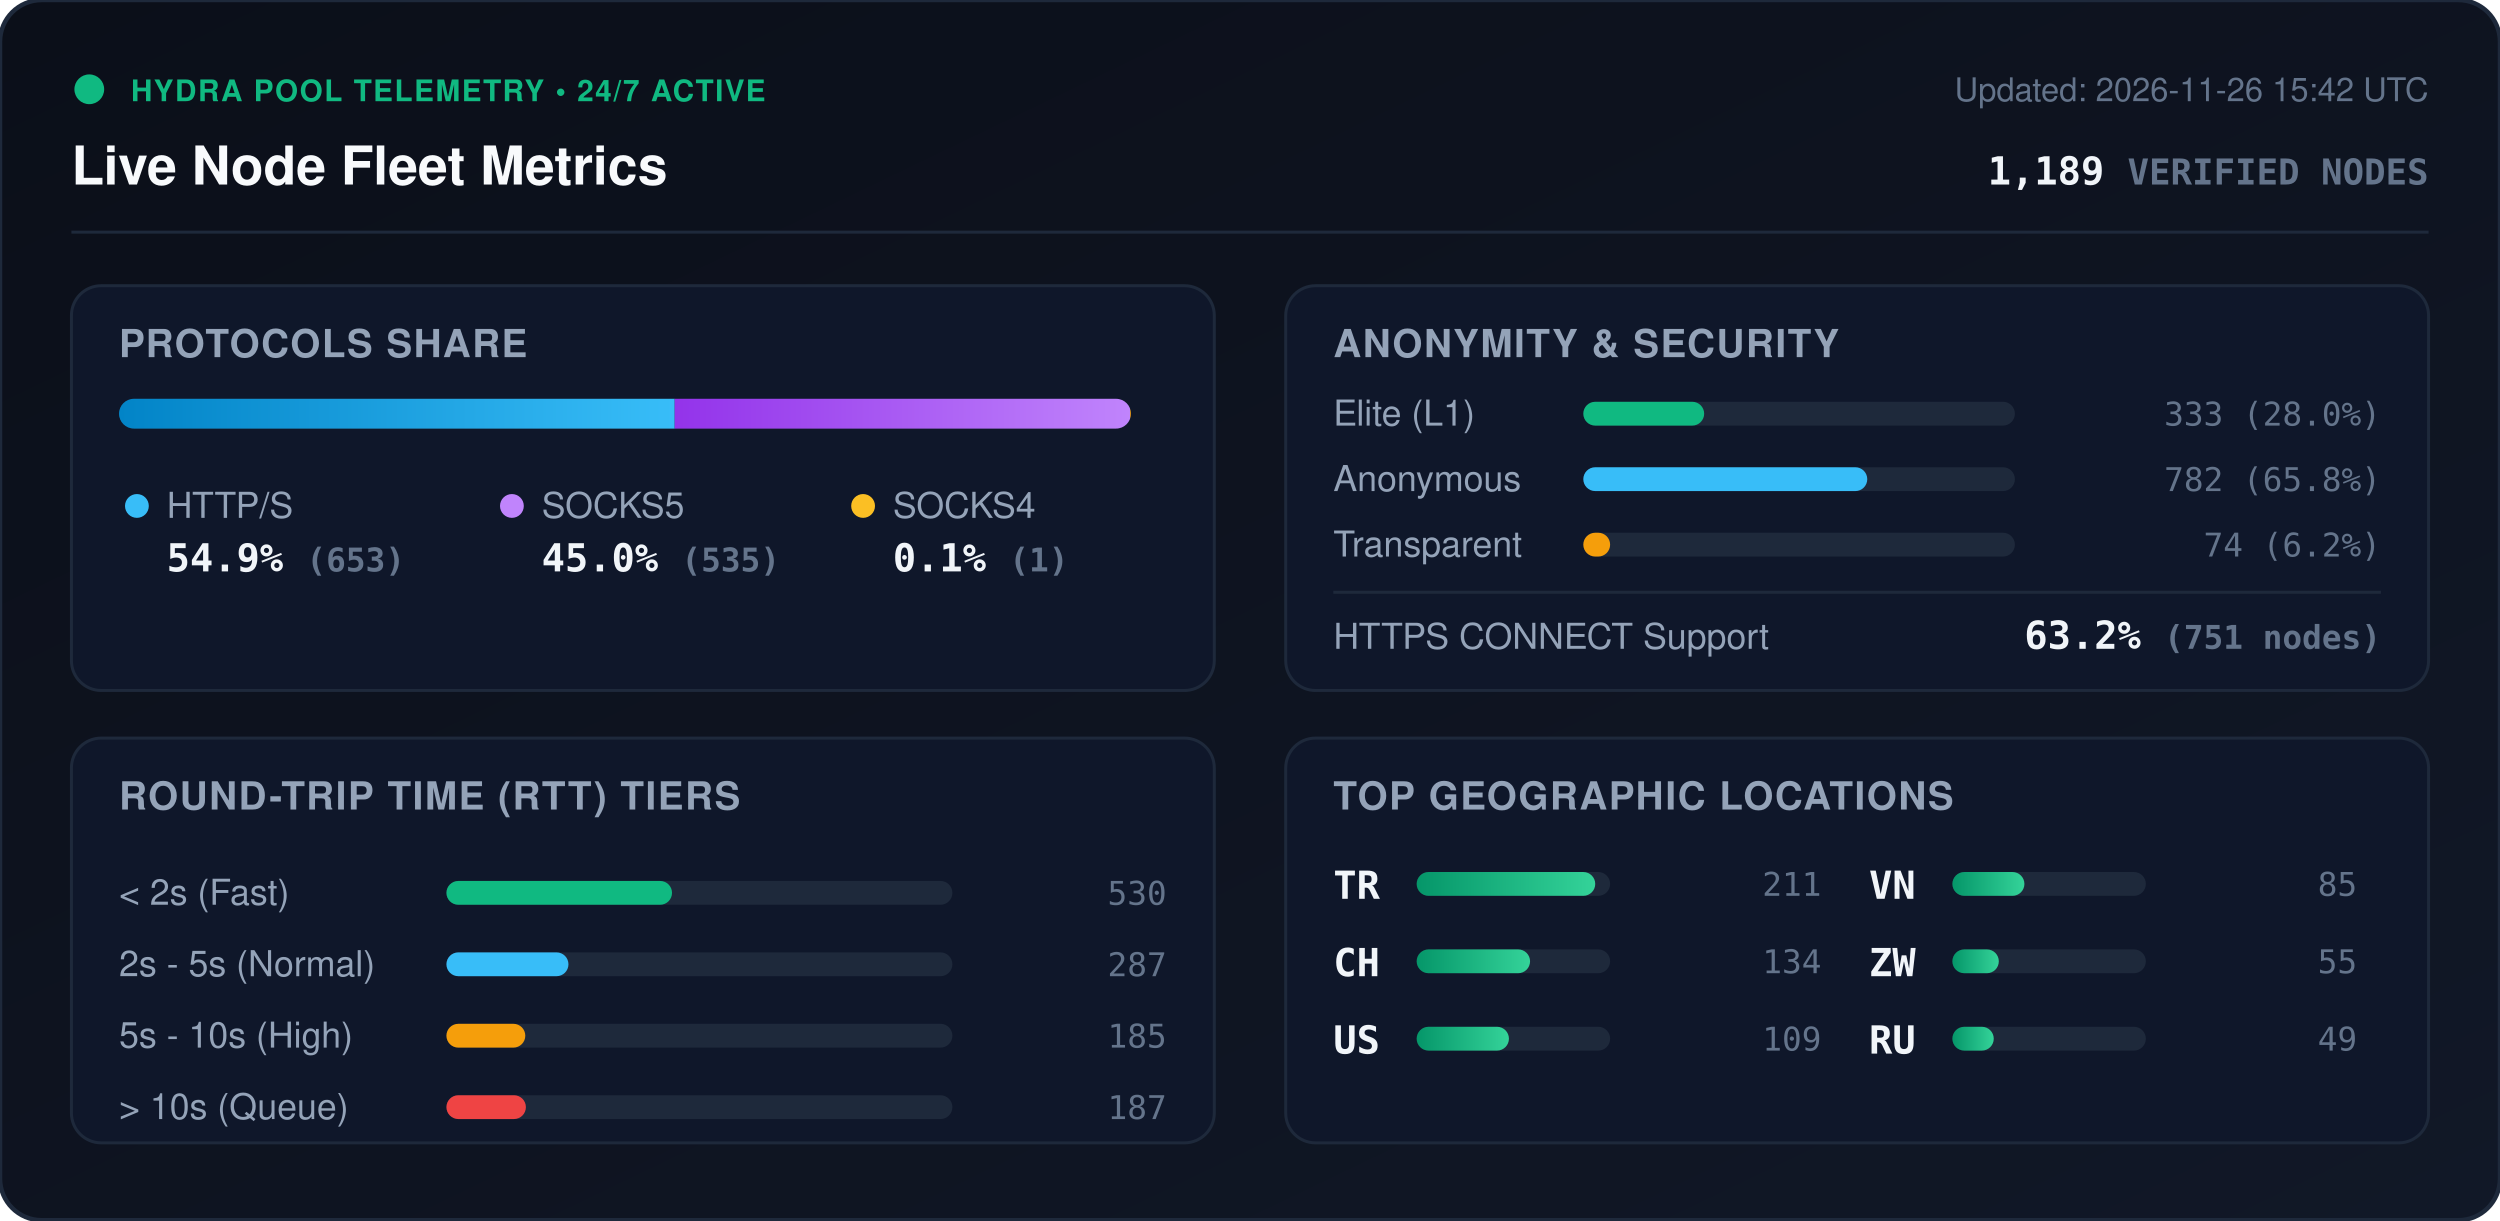
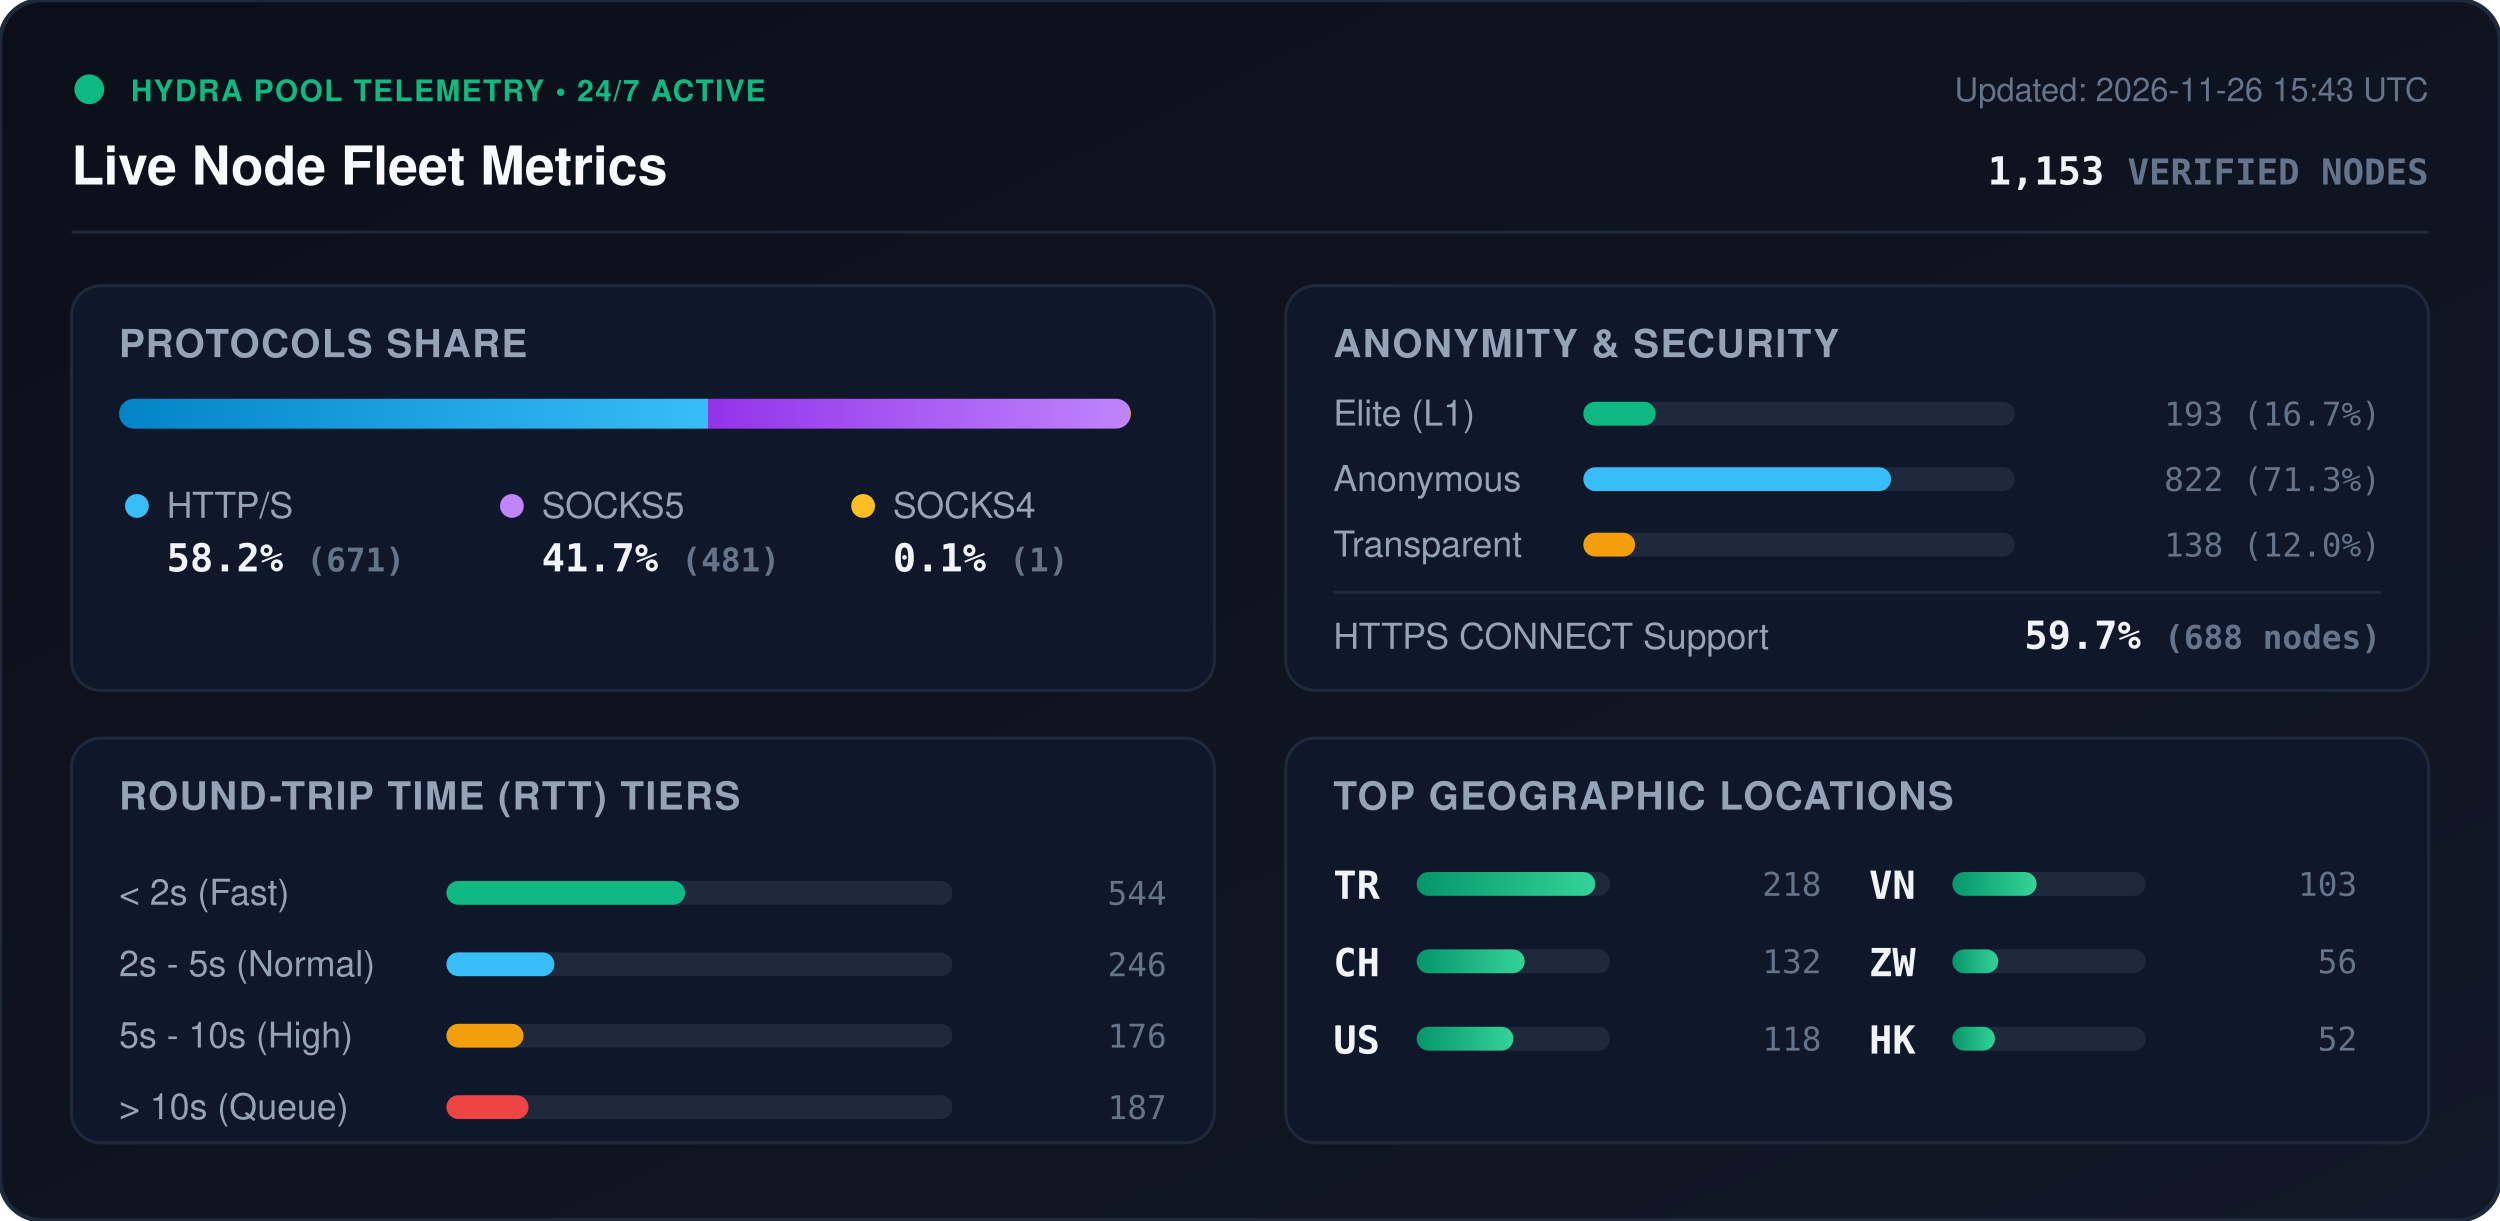
<svg xmlns="http://www.w3.org/2000/svg" viewBox="0 0 840 410" width="840" height="410" style="max-width: 100%; height: auto;">
  <defs>
    <linearGradient id="bg" x1="0%" y1="0%" x2="100%" y2="100%">
      <stop offset="0%" stop-color="#0b0f19" />
      <stop offset="100%" stop-color="#111827" />
    </linearGradient>
    <linearGradient id="bar-http" x1="0%" y1="0%" x2="100%" y2="0%">
      <stop offset="0%" stop-color="#0284c7" />
      <stop offset="100%" stop-color="#38bdf8" />
    </linearGradient>
    <linearGradient id="bar-socks5" x1="0%" y1="0%" x2="100%" y2="0%">
      <stop offset="0%" stop-color="#9333ea" />
      <stop offset="100%" stop-color="#c084fc" />
    </linearGradient>
    <linearGradient id="bar-socks4" x1="0%" y1="0%" x2="100%" y2="0%">
      <stop offset="0%" stop-color="#d97706" />
      <stop offset="100%" stop-color="#fbbf24" />
    </linearGradient>
    <linearGradient id="bar-green" x1="0%" y1="0%" x2="100%" y2="0%">
      <stop offset="0%" stop-color="#059669" />
      <stop offset="100%" stop-color="#34d399" />
    </linearGradient>
    <clipPath id="prog-track-clip">
      <rect width="340.0" height="10" rx="5" />
    </clipPath>
    <style>
      .title { font: 700 18px -apple-system, BlinkMacSystemFont, 'Segoe UI', Helvetica, Arial, sans-serif; fill: #f8fafc; }
      .sub { font: 500 11px -apple-system, BlinkMacSystemFont, 'Segoe UI', Helvetica, Arial, sans-serif; fill: #64748b; }
      .section-hdr { font: 600 13px -apple-system, BlinkMacSystemFont, 'Segoe UI', Helvetica, Arial, sans-serif; fill: #94a3b8; letter-spacing: 0.5px; }
      .metric-val { font: 700 13px -apple-system, BlinkMacSystemFont, 'Segoe UI', Helvetica, Arial, sans-serif; fill: #f1f5f9; }
      .metric-lbl { font: 500 12px -apple-system, BlinkMacSystemFont, 'Segoe UI', Helvetica, Arial, sans-serif; fill: #94a3b8; }
      .badge-txt { font: 700 10px -apple-system, BlinkMacSystemFont, 'Segoe UI', Helvetica, Arial, sans-serif; fill: #10b981; letter-spacing: 0.5px; }
      .mono { font-family: ui-monospace, SFMono-Regular, Menlo, Monaco, Consolas, monospace; }
      .pulse { animation: beacon 2s infinite ease-in-out; }
      @keyframes beacon { 0%, 100% { opacity: 1; } 50% { opacity: 0.35; } }
    </style>
  </defs>
  <rect width="840" height="410" rx="14" fill="url(#bg)" stroke="#1e293b" stroke-width="1.5" />
  <g transform="translate(24, 24)">
    <circle cx="6" cy="6" r="5" fill="#10b981" class="pulse" />
    <text x="20" y="10" class="badge-txt">HYDRA POOL TELEMETRY • 24/7 ACTIVE</text>
    <text x="0" y="38" class="title">Live Node Fleet Metrics</text>
-     <text x="792" y="10" text-anchor="end" class="sub">Updated: 2026-11-26 15:42 UTC</text>
-     <text x="792" y="38" text-anchor="end" class="metric-val mono" fill="#38bdf8">1,189 <tspan font-size="12" fill="#64748b">VERIFIED NODES</tspan>
+     <text x="792" y="10" text-anchor="end" class="sub">Updated: 2026-11-26 15:43 UTC</text>
+     <text x="792" y="38" text-anchor="end" class="metric-val mono" fill="#38bdf8">1,153 <tspan font-size="12" fill="#64748b">VERIFIED NODES</tspan>
    </text>
  </g>
  <line x1="24" y1="78" x2="816" y2="78" stroke="#1e293b" stroke-width="1" />
  <g transform="translate(24, 96)">
    <rect width="384" height="136" rx="10" fill="#0f172a" stroke="#1e293b" />
    <text x="16" y="24" class="section-hdr">PROTOCOLS SHARE</text>
    <g transform="translate(16, 38)">
      <rect width="340.0" height="10" rx="5" fill="#1e293b" />
      <g clip-path="url(#prog-track-clip)">
-         <rect x="0" width="186.7" height="10" fill="url(#bar-http)" />
-         <rect x="186.7" width="153.0" height="10" fill="url(#bar-socks5)" />
+         <rect x="0" width="197.9" height="10" fill="url(#bar-http)" />
+         <rect x="197.9" width="141.8" height="10" fill="url(#bar-socks5)" />
        <rect x="339.7" width="0.3" height="10" fill="url(#bar-socks4)" />
      </g>
    </g>
    <g transform="translate(16, 68)">
      <circle cx="6" cy="6" r="4" fill="#38bdf8" />
      <text x="16" y="10" class="metric-lbl">HTTP/S</text>
-       <text x="16" y="28" class="metric-val mono">54.9% <tspan font-size="11" fill="#64748b">(653)</tspan>
+       <text x="16" y="28" class="metric-val mono">58.2% <tspan font-size="11" fill="#64748b">(671)</tspan>
      </text>
      <circle cx="132" cy="6" r="4" fill="#c084fc" />
      <text x="142" y="10" class="metric-lbl">SOCKS5</text>
-       <text x="142" y="28" class="metric-val mono">45.0% <tspan font-size="11" fill="#64748b">(535)</tspan>
+       <text x="142" y="28" class="metric-val mono">41.7% <tspan font-size="11" fill="#64748b">(481)</tspan>
      </text>
      <circle cx="250" cy="6" r="4" fill="#fbbf24" />
      <text x="260" y="10" class="metric-lbl">SOCKS4</text>
      <text x="260" y="28" class="metric-val mono">0.1% <tspan font-size="11" fill="#64748b">(1)</tspan>
      </text>
    </g>
  </g>
  <g transform="translate(432, 96)">
    <rect width="384" height="136" rx="10" fill="#0f172a" stroke="#1e293b" />
    <text x="16" y="24" class="section-hdr">ANONYMITY &amp; SECURITY</text>
    <text x="16" y="47" class="metric-lbl">Elite (L1)</text>
    <rect x="100" y="39" width="145.0" height="8" rx="4" fill="#1e293b" />
-     <rect x="100" y="39" width="40.6" height="8" rx="4" fill="#10b981" />
-     <text x="368" y="47" text-anchor="end" class="mono sub" fill="#e2e8f0">333 (28.0%)</text>
+     <rect x="100" y="39" width="24.3" height="8" rx="4" fill="#10b981" />
+     <text x="368" y="47" text-anchor="end" class="mono sub" fill="#e2e8f0">193 (16.7%)</text>
    <text x="16" y="69" class="metric-lbl">Anonymous</text>
    <rect x="100" y="61" width="145.0" height="8" rx="4" fill="#1e293b" />
-     <rect x="100" y="61" width="95.4" height="8" rx="4" fill="#38bdf8" />
-     <text x="368" y="69" text-anchor="end" class="mono sub" fill="#e2e8f0">782 (65.8%)</text>
+     <rect x="100" y="61" width="103.4" height="8" rx="4" fill="#38bdf8" />
+     <text x="368" y="69" text-anchor="end" class="mono sub" fill="#e2e8f0">822 (71.3%)</text>
    <text x="16" y="91" class="metric-lbl">Transparent</text>
    <rect x="100" y="83" width="145.0" height="8" rx="4" fill="#1e293b" />
-     <rect x="100" y="83" width="9.0" height="8" rx="4" fill="#f59e0b" />
-     <text x="368" y="91" text-anchor="end" class="mono sub" fill="#e2e8f0">74 (6.2%)</text>
+     <rect x="100" y="83" width="17.4" height="8" rx="4" fill="#f59e0b" />
+     <text x="368" y="91" text-anchor="end" class="mono sub" fill="#e2e8f0">138 (12.0%)</text>
    <line x1="16" y1="103" x2="368" y2="103" stroke="#1e293b" stroke-width="1" />
    <text x="16" y="122" class="metric-lbl">HTTPS CONNECT Support</text>
-     <text x="368" y="122" text-anchor="end" class="metric-val mono" fill="#34d399">63.2% <tspan font-size="11" fill="#64748b">(751 nodes)</tspan>
+     <text x="368" y="122" text-anchor="end" class="metric-val mono" fill="#34d399">59.7% <tspan font-size="11" fill="#64748b">(688 nodes)</tspan>
    </text>
  </g>
  <g transform="translate(24, 248)">
    <rect width="384" height="136" rx="10" fill="#0f172a" stroke="#1e293b" />
    <text x="16" y="24" class="section-hdr">ROUND-TRIP TIME (RTT) TIERS</text>
    <g transform="translate(16, 42)">
      <text x="0" y="14" class="metric-lbl">&lt; 2s (Fast)</text>
      <rect x="110" y="6" width="170" height="8" rx="4" fill="#1e293b" />
-       <rect x="110" y="6" width="75.8" height="8" rx="4" fill="#10b981" />
-       <text x="352" y="14" text-anchor="end" class="mono sub">530</text>
+       <rect x="110" y="6" width="80.2" height="8" rx="4" fill="#10b981" />
+       <text x="352" y="14" text-anchor="end" class="mono sub">544</text>
      <text x="0" y="38" class="metric-lbl">2s - 5s (Normal)</text>
      <rect x="110" y="30" width="170" height="8" rx="4" fill="#1e293b" />
-       <rect x="110" y="30" width="41.0" height="8" rx="4" fill="#38bdf8" />
-       <text x="352" y="38" text-anchor="end" class="mono sub">287</text>
+       <rect x="110" y="30" width="36.3" height="8" rx="4" fill="#38bdf8" />
+       <text x="352" y="38" text-anchor="end" class="mono sub">246</text>
      <text x="0" y="62" class="metric-lbl">5s - 10s (High)</text>
      <rect x="110" y="54" width="170" height="8" rx="4" fill="#1e293b" />
-       <rect x="110" y="54" width="26.5" height="8" rx="4" fill="#f59e0b" />
-       <text x="352" y="62" text-anchor="end" class="mono sub">185</text>
+       <rect x="110" y="54" width="25.9" height="8" rx="4" fill="#f59e0b" />
+       <text x="352" y="62" text-anchor="end" class="mono sub">176</text>
      <text x="0" y="86" class="metric-lbl">&gt; 10s (Queue)</text>
      <rect x="110" y="78" width="170" height="8" rx="4" fill="#1e293b" />
-       <rect x="110" y="78" width="26.7" height="8" rx="4" fill="#ef4444" />
+       <rect x="110" y="78" width="27.6" height="8" rx="4" fill="#ef4444" />
      <text x="352" y="86" text-anchor="end" class="mono sub">187</text>
    </g>
  </g>
  <g transform="translate(432, 248)">
    <rect width="384" height="136" rx="10" fill="#0f172a" stroke="#1e293b" />
    <text x="16" y="24" class="section-hdr">TOP GEOGRAPHIC LOCATIONS</text>
    <g transform="translate(16, 42)">
      <g transform="translate(0, 0)">
        <text x="0" y="12" class="mono metric-val" font-size="12">TR</text>
        <rect x="28" y="3" width="65" height="8" rx="4" fill="#1e293b" />
        <rect x="28" y="3" width="60.0" height="8" rx="4" fill="url(#bar-green)" />
-         <text x="164" y="11" text-anchor="end" class="mono sub">211</text>
+         <text x="164" y="11" text-anchor="end" class="mono sub">218</text>
      </g>
      <g transform="translate(0, 26)">
        <text x="0" y="12" class="mono metric-val" font-size="12">CH</text>
        <rect x="28" y="3" width="65" height="8" rx="4" fill="#1e293b" />
-         <rect x="28" y="3" width="38.1" height="8" rx="4" fill="url(#bar-green)" />
-         <text x="164" y="11" text-anchor="end" class="mono sub">134</text>
+         <rect x="28" y="3" width="36.3" height="8" rx="4" fill="url(#bar-green)" />
+         <text x="164" y="11" text-anchor="end" class="mono sub">132</text>
      </g>
      <g transform="translate(0, 52)">
        <text x="0" y="12" class="mono metric-val" font-size="12">US</text>
        <rect x="28" y="3" width="65" height="8" rx="4" fill="#1e293b" />
-         <rect x="28" y="3" width="31.0" height="8" rx="4" fill="url(#bar-green)" />
-         <text x="164" y="11" text-anchor="end" class="mono sub">109</text>
+         <rect x="28" y="3" width="32.5" height="8" rx="4" fill="url(#bar-green)" />
+         <text x="164" y="11" text-anchor="end" class="mono sub">118</text>
      </g>
      <g transform="translate(180, 0)">
        <text x="0" y="12" class="mono metric-val" font-size="12">VN</text>
        <rect x="28" y="3" width="65" height="8" rx="4" fill="#1e293b" />
-         <rect x="28" y="3" width="24.2" height="8" rx="4" fill="url(#bar-green)" />
-         <text x="164" y="11" text-anchor="end" class="mono sub">85</text>
+         <rect x="28" y="3" width="28.3" height="8" rx="4" fill="url(#bar-green)" />
+         <text x="164" y="11" text-anchor="end" class="mono sub">103</text>
      </g>
      <g transform="translate(180, 26)">
        <text x="0" y="12" class="mono metric-val" font-size="12">ZW</text>
        <rect x="28" y="3" width="65" height="8" rx="4" fill="#1e293b" />
-         <rect x="28" y="3" width="15.6" height="8" rx="4" fill="url(#bar-green)" />
-         <text x="164" y="11" text-anchor="end" class="mono sub">55</text>
+         <rect x="28" y="3" width="15.4" height="8" rx="4" fill="url(#bar-green)" />
+         <text x="164" y="11" text-anchor="end" class="mono sub">56</text>
      </g>
      <g transform="translate(180, 52)">
-         <text x="0" y="12" class="mono metric-val" font-size="12">RU</text>
+         <text x="0" y="12" class="mono metric-val" font-size="12">HK</text>
        <rect x="28" y="3" width="65" height="8" rx="4" fill="#1e293b" />
-         <rect x="28" y="3" width="13.9" height="8" rx="4" fill="url(#bar-green)" />
-         <text x="164" y="11" text-anchor="end" class="mono sub">49</text>
+         <rect x="28" y="3" width="14.3" height="8" rx="4" fill="url(#bar-green)" />
+         <text x="164" y="11" text-anchor="end" class="mono sub">52</text>
      </g>
    </g>
  </g>
</svg>
